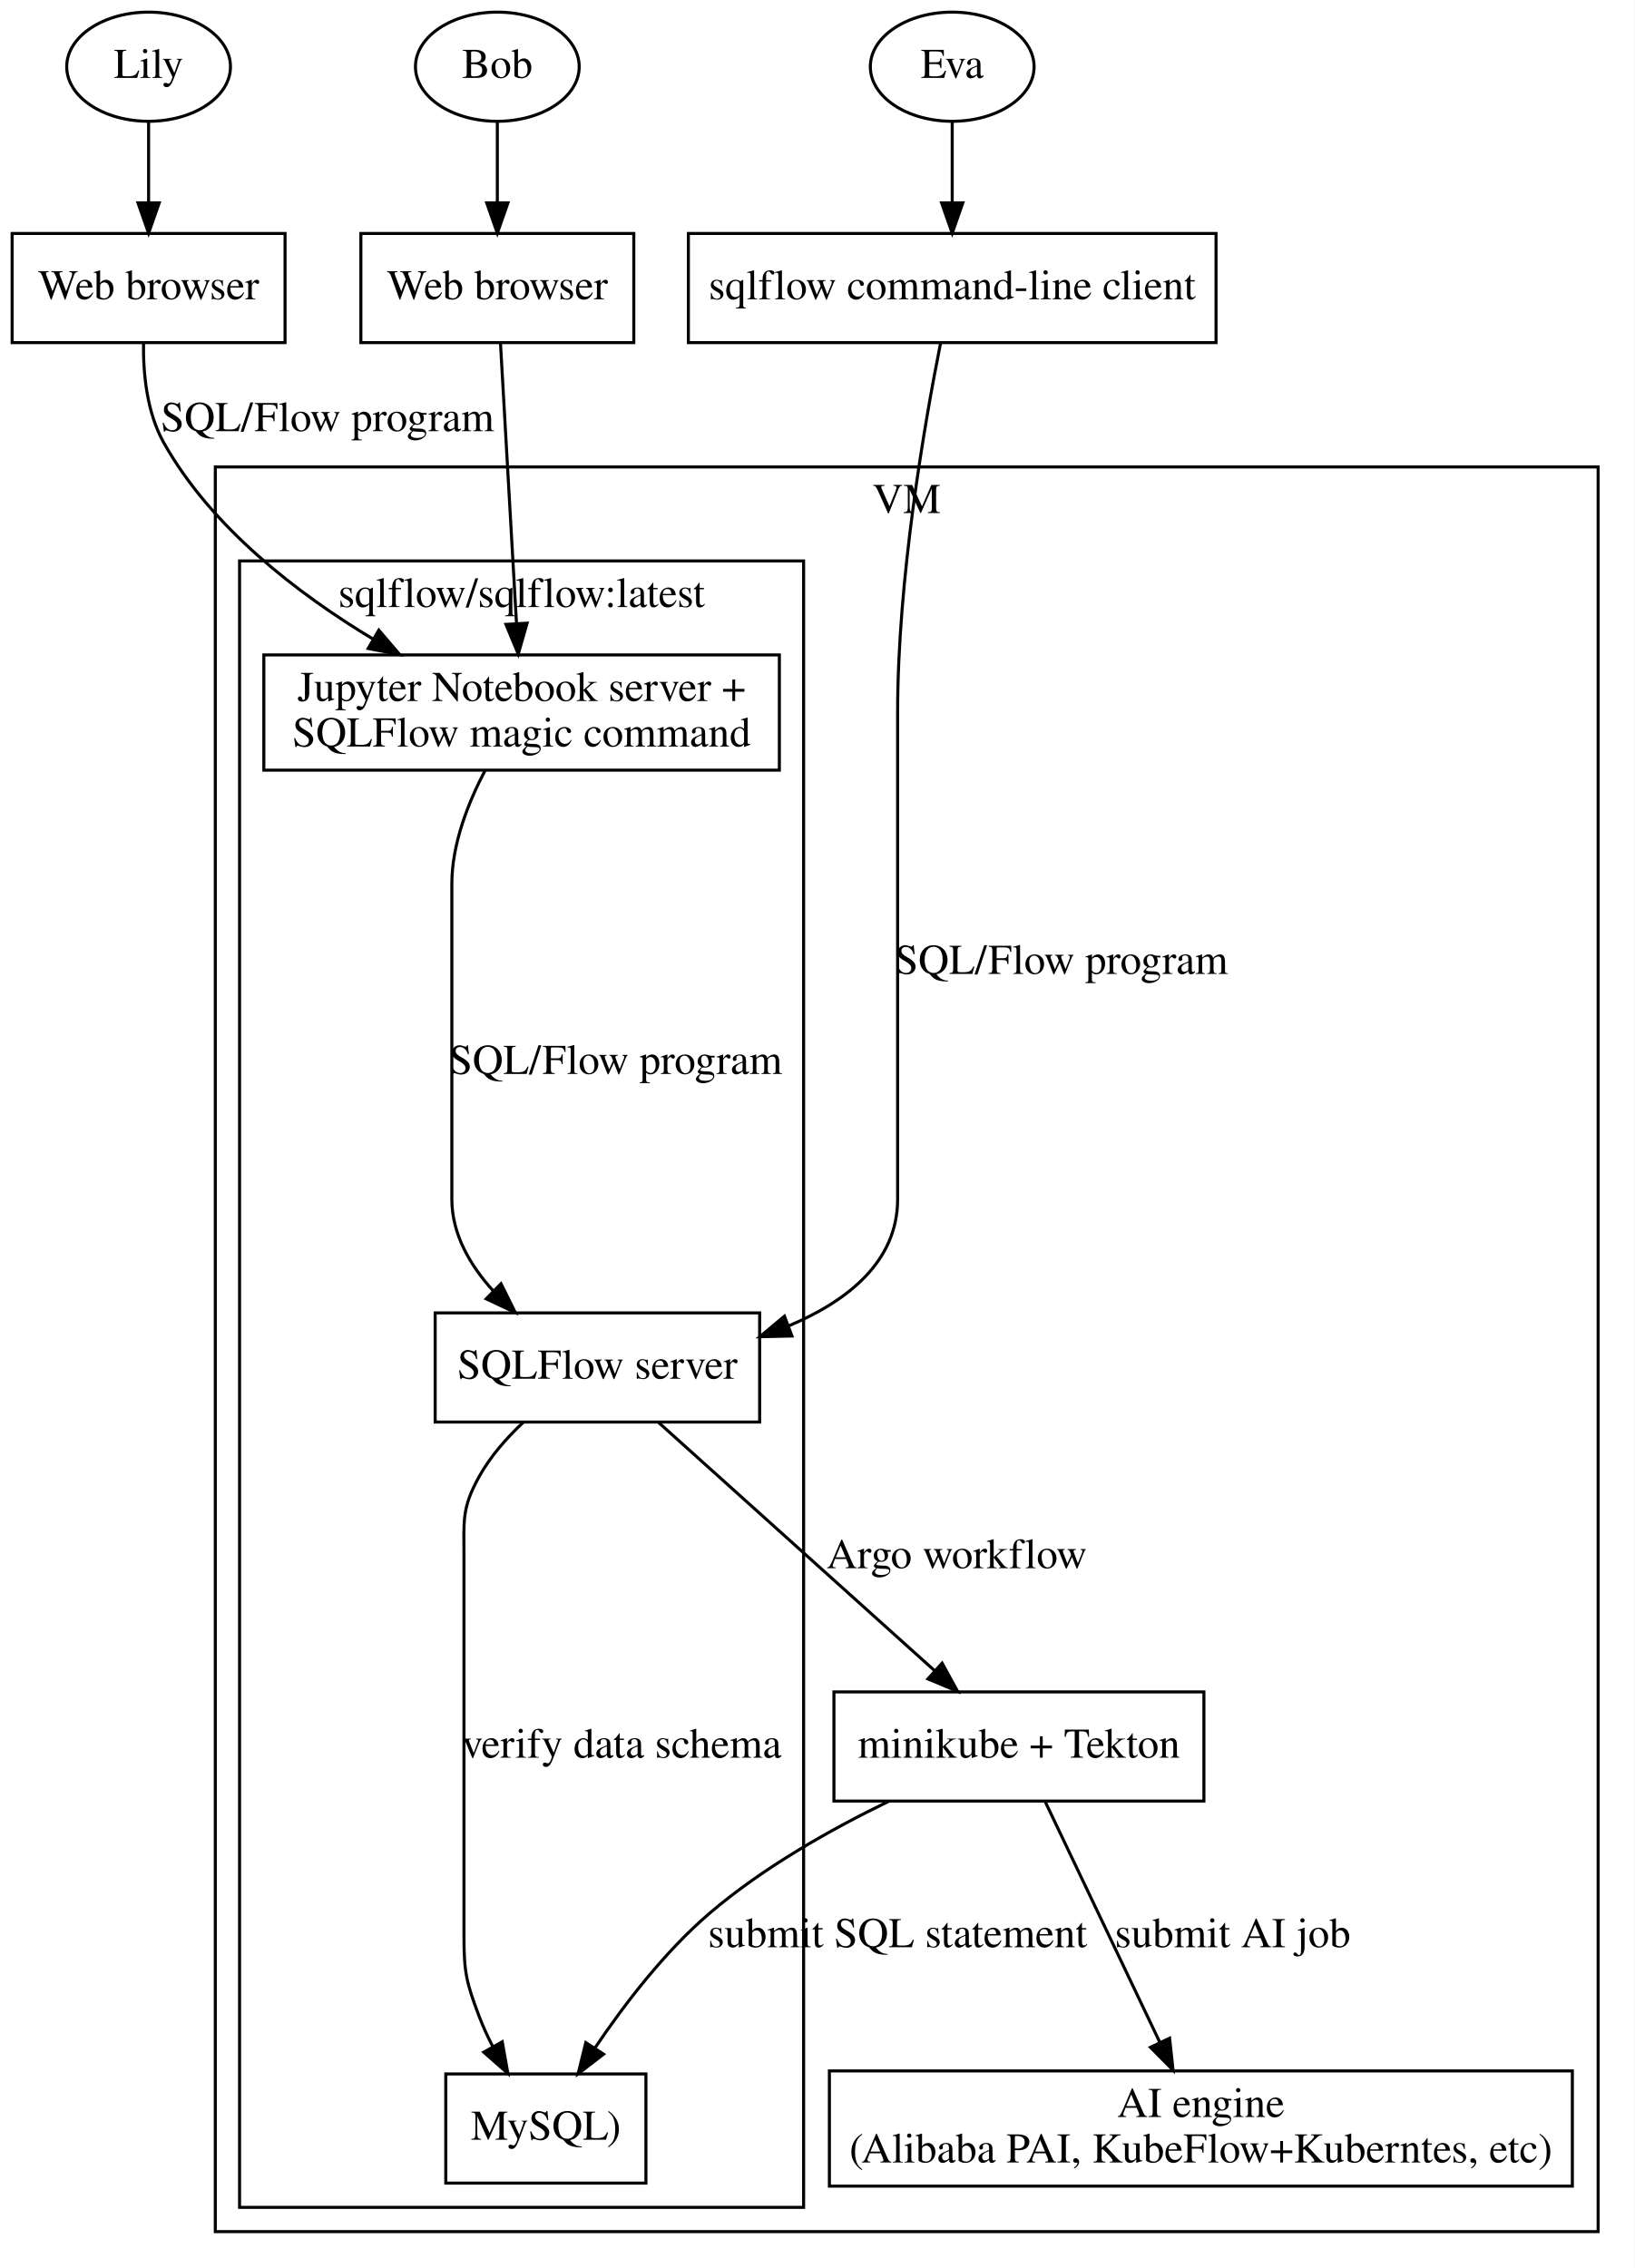
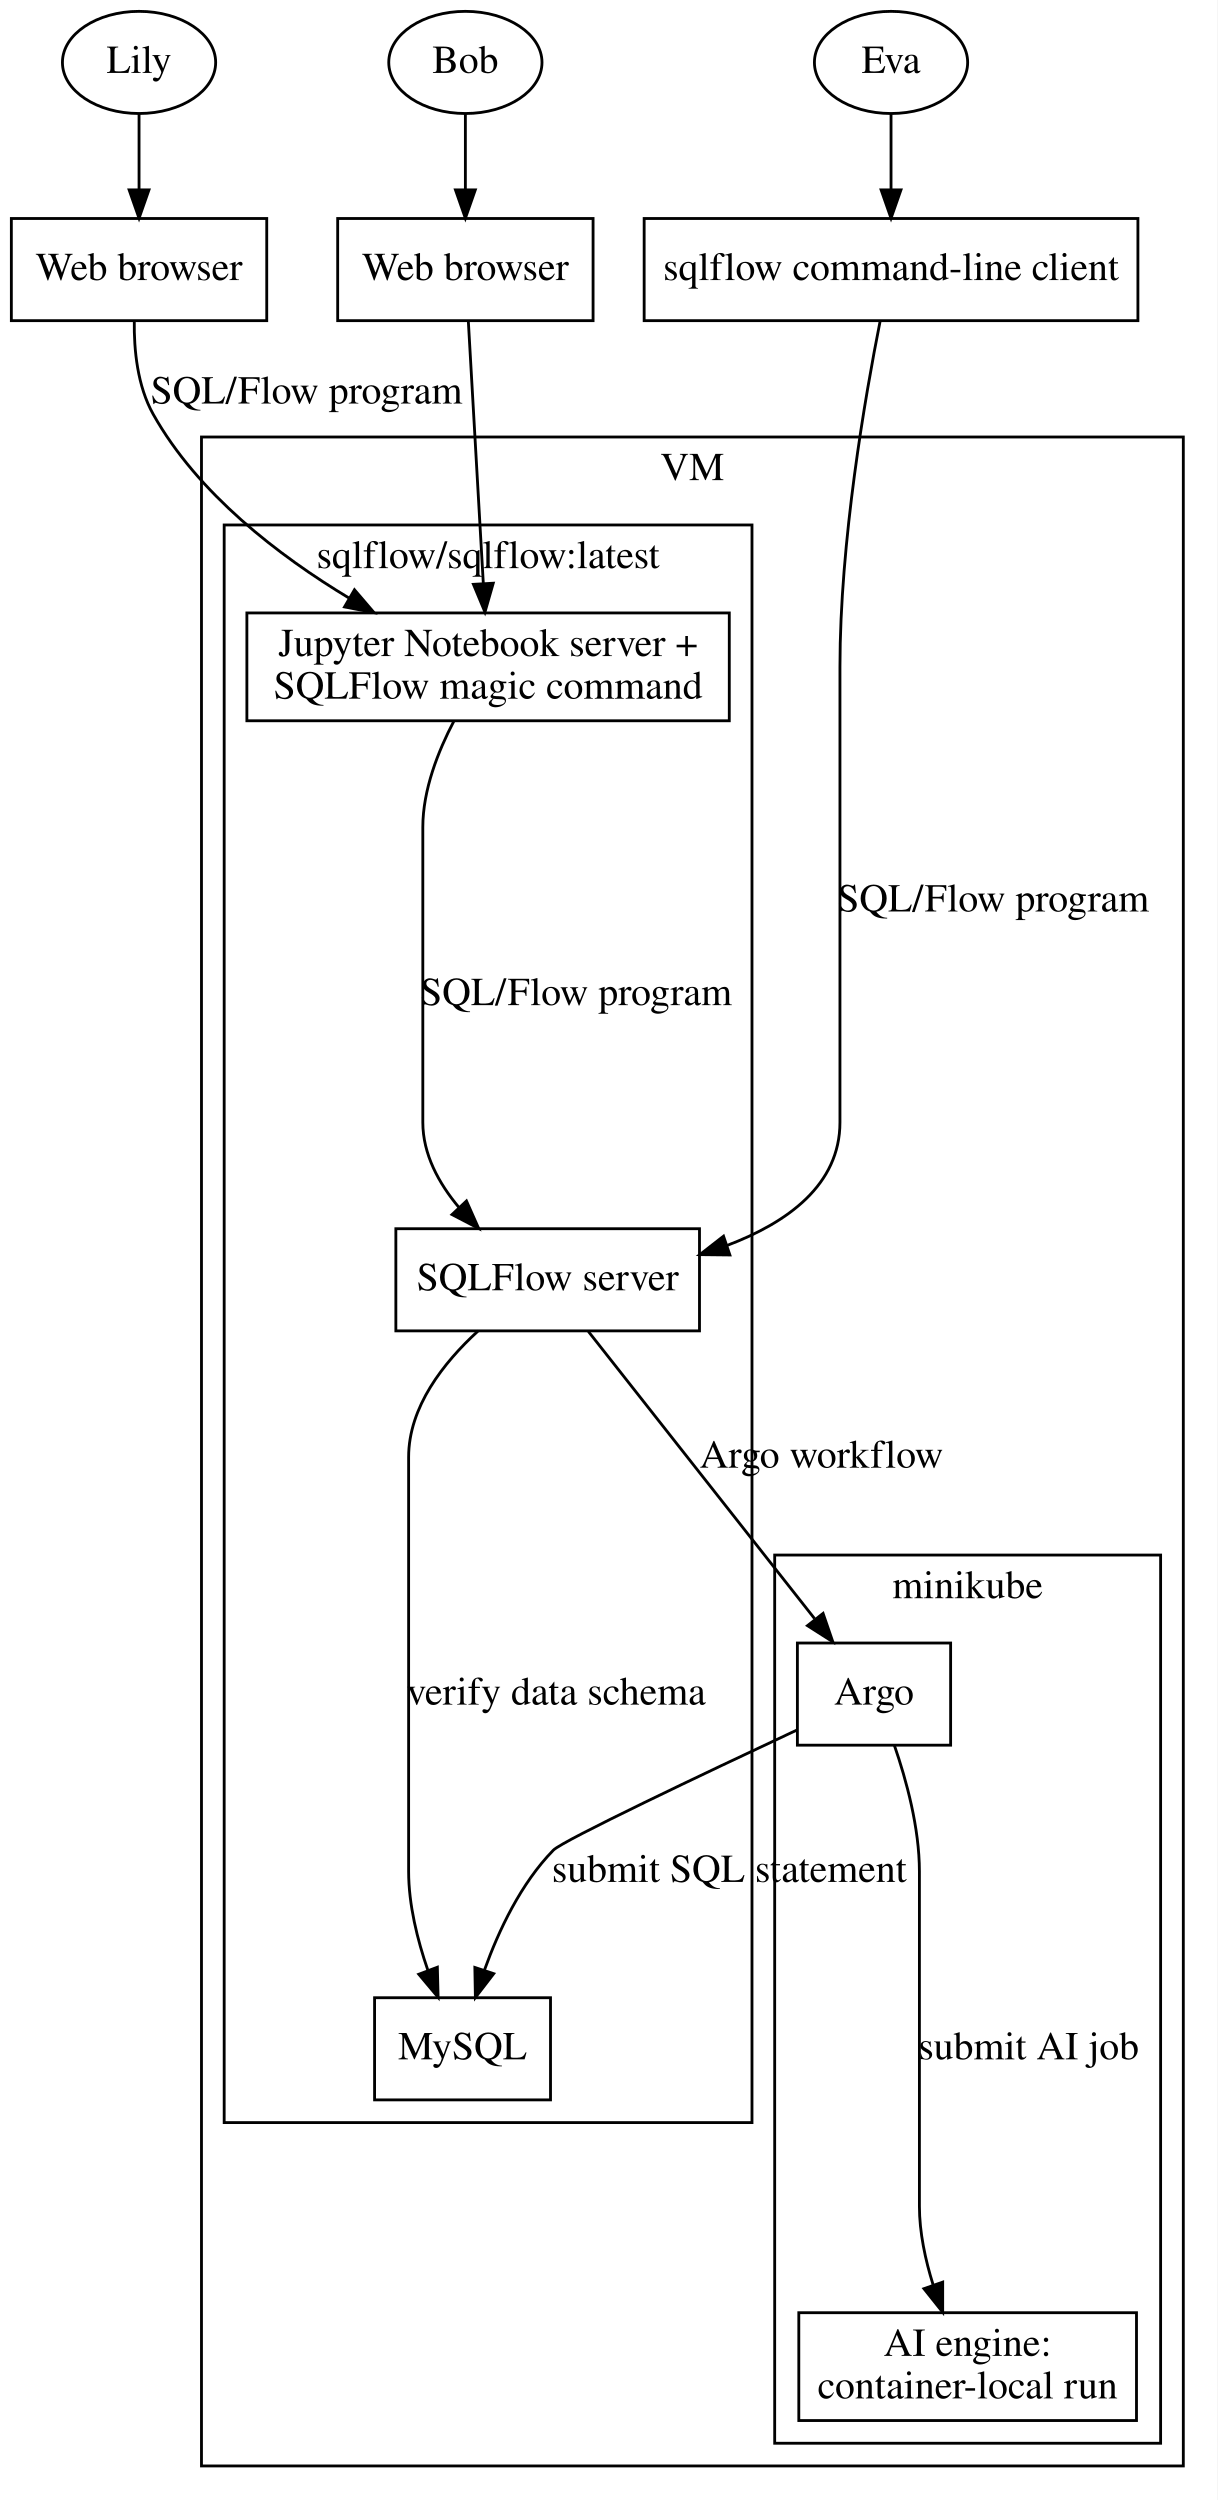
- <svg xmlns="http://www.w3.org/2000/svg" width="539pt" height="748pt" viewBox="0.00 0.00 539.00 748.00">
-   <g id="graph0" class="graph" transform="scale(1 1) rotate(0) translate(4 744)">
-     <polygon fill="#ffffff" stroke="transparent" points="-4,4 -4,-744 535,-744 535,4 -4,4" />
+ <svg xmlns="http://www.w3.org/2000/svg" width="429pt" height="881pt" viewBox="0.00 0.00 429.00 881.00">
+   <g id="graph0" class="graph" transform="scale(1 1) rotate(0) translate(4 877)">
+     <polygon fill="#ffffff" stroke="transparent" points="-4,4 -4,-877 425,-877 425,4 -4,4" />
    <g id="clust3" class="cluster">
-       <polygon fill="none" stroke="#000000" points="67,-8 67,-590 523,-590 523,-8 67,-8" />
-       <text text-anchor="middle" x="295" y="-574.8" font-family="Times,serif" font-size="14.00" fill="#000000">VM</text>
+       <polygon fill="none" stroke="#000000" points="67,-8 67,-723 413,-723 413,-8 67,-8" />
+       <text text-anchor="middle" x="240" y="-707.8" font-family="Times,serif" font-size="14.00" fill="#000000">VM</text>
    </g>
    <g id="clust4" class="cluster">
-       <polygon fill="none" stroke="#000000" points="75,-16 75,-559 261,-559 261,-16 75,-16" />
-       <text text-anchor="middle" x="168" y="-543.8" font-family="Times,serif" font-size="14.00" fill="#000000">sqlflow/sqlflow:latest</text>
+       <polygon fill="none" stroke="#000000" points="75,-129 75,-692 261,-692 261,-129 75,-129" />
+       <text text-anchor="middle" x="168" y="-676.8" font-family="Times,serif" font-size="14.00" fill="#000000">sqlflow/sqlflow:latest</text>
+     </g>
+     <g id="clust5" class="cluster">
+       <polygon fill="none" stroke="#000000" points="269,-16 269,-329 405,-329 405,-16 269,-16" />
+       <text text-anchor="middle" x="337" y="-313.8" font-family="Times,serif" font-size="14.00" fill="#000000">minikube</text>
    </g>
    <g id="node1" class="node">
-       <ellipse fill="none" stroke="#000000" cx="45" cy="-722" rx="27" ry="18" />
-       <text text-anchor="middle" x="45" y="-718.3" font-family="Times,serif" font-size="14.00" fill="#000000">Lily</text>
+       <ellipse fill="none" stroke="#000000" cx="45" cy="-855" rx="27" ry="18" />
+       <text text-anchor="middle" x="45" y="-851.3" font-family="Times,serif" font-size="14.00" fill="#000000">Lily</text>
    </g>
    <g id="node4" class="node">
-       <polygon fill="none" stroke="#000000" points="90,-667 0,-667 0,-631 90,-631 90,-667" />
-       <text text-anchor="middle" x="45" y="-645.3" font-family="Times,serif" font-size="14.00" fill="#000000">Web browser</text>
+       <polygon fill="none" stroke="#000000" points="90,-800 0,-800 0,-764 90,-764 90,-800" />
+       <text text-anchor="middle" x="45" y="-778.3" font-family="Times,serif" font-size="14.00" fill="#000000">Web browser</text>
    </g>
    <g id="edge1" class="edge">
-       <path fill="none" stroke="#000000" d="M45,-703.955C45,-695.883 45,-686.176 45,-677.182" />
-       <polygon fill="#000000" stroke="#000000" points="48.5,-677.09 45,-667.09 41.5,-677.09 48.5,-677.09" />
+       <path fill="none" stroke="#000000" d="M45,-836.955C45,-828.883 45,-819.176 45,-810.182" />
+       <polygon fill="#000000" stroke="#000000" points="48.5,-810.09 45,-800.09 41.5,-810.09 48.5,-810.09" />
    </g>
    <g id="node2" class="node">
-       <ellipse fill="none" stroke="#000000" cx="160" cy="-722" rx="27" ry="18" />
-       <text text-anchor="middle" x="160" y="-718.3" font-family="Times,serif" font-size="14.00" fill="#000000">Bob</text>
+       <ellipse fill="none" stroke="#000000" cx="160" cy="-855" rx="27" ry="18" />
+       <text text-anchor="middle" x="160" y="-851.3" font-family="Times,serif" font-size="14.00" fill="#000000">Bob</text>
    </g>
    <g id="node5" class="node">
-       <polygon fill="none" stroke="#000000" points="205,-667 115,-667 115,-631 205,-631 205,-667" />
-       <text text-anchor="middle" x="160" y="-645.3" font-family="Times,serif" font-size="14.00" fill="#000000">Web browser</text>
+       <polygon fill="none" stroke="#000000" points="205,-800 115,-800 115,-764 205,-764 205,-800" />
+       <text text-anchor="middle" x="160" y="-778.3" font-family="Times,serif" font-size="14.00" fill="#000000">Web browser</text>
    </g>
    <g id="edge2" class="edge">
-       <path fill="none" stroke="#000000" d="M160,-703.955C160,-695.883 160,-686.176 160,-677.182" />
-       <polygon fill="#000000" stroke="#000000" points="163.5,-677.09 160,-667.09 156.5,-677.09 163.5,-677.09" />
+       <path fill="none" stroke="#000000" d="M160,-836.955C160,-828.883 160,-819.176 160,-810.182" />
+       <polygon fill="#000000" stroke="#000000" points="163.5,-810.09 160,-800.09 156.5,-810.09 163.5,-810.09" />
    </g>
    <g id="node3" class="node">
-       <ellipse fill="none" stroke="#000000" cx="310" cy="-722" rx="27" ry="18" />
-       <text text-anchor="middle" x="310" y="-718.3" font-family="Times,serif" font-size="14.00" fill="#000000">Eva</text>
+       <ellipse fill="none" stroke="#000000" cx="310" cy="-855" rx="27" ry="18" />
+       <text text-anchor="middle" x="310" y="-851.3" font-family="Times,serif" font-size="14.00" fill="#000000">Eva</text>
    </g>
    <g id="node6" class="node">
-       <polygon fill="none" stroke="#000000" points="397,-667 223,-667 223,-631 397,-631 397,-667" />
-       <text text-anchor="middle" x="310" y="-645.3" font-family="Times,serif" font-size="14.00" fill="#000000">sqlflow command-line client</text>
+       <polygon fill="none" stroke="#000000" points="397,-800 223,-800 223,-764 397,-764 397,-800" />
+       <text text-anchor="middle" x="310" y="-778.3" font-family="Times,serif" font-size="14.00" fill="#000000">sqlflow command-line client</text>
    </g>
    <g id="edge10" class="edge">
-       <path fill="none" stroke="#000000" d="M310,-703.955C310,-695.883 310,-686.176 310,-677.182" />
-       <polygon fill="#000000" stroke="#000000" points="313.5,-677.09 310,-667.09 306.5,-677.09 313.5,-677.09" />
+       <path fill="none" stroke="#000000" d="M310,-836.955C310,-828.883 310,-819.176 310,-810.182" />
+       <polygon fill="#000000" stroke="#000000" points="313.5,-810.09 310,-800.09 306.5,-810.09 313.5,-810.09" />
    </g>
    <g id="node7" class="node">
-       <polygon fill="none" stroke="#000000" points="253,-528 83,-528 83,-490 253,-490 253,-528" />
-       <text text-anchor="middle" x="168" y="-512.8" font-family="Times,serif" font-size="14.00" fill="#000000">Jupyter Notebook server +</text>
-       <text text-anchor="middle" x="168" y="-497.8" font-family="Times,serif" font-size="14.00" fill="#000000"> SQLFlow magic command</text>
+       <polygon fill="none" stroke="#000000" points="253,-661 83,-661 83,-623 253,-623 253,-661" />
+       <text text-anchor="middle" x="168" y="-645.8" font-family="Times,serif" font-size="14.00" fill="#000000">Jupyter Notebook server +</text>
+       <text text-anchor="middle" x="168" y="-630.8" font-family="Times,serif" font-size="14.00" fill="#000000"> SQLFlow magic command</text>
    </g>
    <g id="edge3" class="edge">
-       <path fill="none" stroke="#000000" d="M43.322,-630.949C43.179,-620.682 44.429,-607.932 50,-598 65.664,-570.073 94.095,-548.225 119.124,-533.165" />
-       <polygon fill="#000000" stroke="#000000" points="120.918,-536.17 127.809,-528.122 117.403,-530.117 120.918,-536.17" />
-       <text text-anchor="middle" x="104" y="-601.8" font-family="Times,serif" font-size="14.00" fill="#000000">SQL/Flow program</text>
+       <path fill="none" stroke="#000000" d="M43.322,-763.949C43.179,-753.682 44.429,-740.932 50,-731 65.664,-703.073 94.095,-681.225 119.124,-666.165" />
+       <polygon fill="#000000" stroke="#000000" points="120.918,-669.17 127.809,-661.122 117.403,-663.117 120.918,-669.17" />
+       <text text-anchor="middle" x="104" y="-734.8" font-family="Times,serif" font-size="14.00" fill="#000000">SQL/Flow program</text>
    </g>
    <g id="edge4" class="edge">
-       <path fill="none" stroke="#000000" d="M161.03,-630.984C162.369,-607.54 164.727,-566.275 166.326,-538.299" />
-       <polygon fill="#000000" stroke="#000000" points="169.821,-538.476 166.898,-528.293 162.833,-538.077 169.821,-538.476" />
+       <path fill="none" stroke="#000000" d="M161.03,-763.984C162.369,-740.54 164.727,-699.275 166.326,-671.299" />
+       <polygon fill="#000000" stroke="#000000" points="169.821,-671.476 166.898,-661.293 162.833,-671.077 169.821,-671.476" />
    </g>
    <g id="node8" class="node">
-       <polygon fill="none" stroke="#000000" points="246.5,-311 139.5,-311 139.5,-275 246.5,-275 246.5,-311" />
-       <text text-anchor="middle" x="193" y="-289.3" font-family="Times,serif" font-size="14.00" fill="#000000">SQLFlow server</text>
+       <polygon fill="none" stroke="#000000" points="242.5,-444 135.5,-444 135.5,-408 242.5,-408 242.5,-444" />
+       <text text-anchor="middle" x="189" y="-422.3" font-family="Times,serif" font-size="14.00" fill="#000000">SQLFlow server</text>
    </g>
    <g id="edge11" class="edge">
-       <path fill="none" stroke="#000000" d="M306.183,-630.972C300.899,-604.404 292,-553.11 292,-509 292,-509 292,-509 292,-348.5 292,-327.918 275.517,-314.892 256.003,-306.682" />
-       <polygon fill="#000000" stroke="#000000" points="257.149,-303.374 246.556,-303.133 254.687,-309.927 257.149,-303.374" />
-       <text text-anchor="middle" x="346" y="-422.8" font-family="Times,serif" font-size="14.00" fill="#000000">SQL/Flow program</text>
+       <path fill="none" stroke="#000000" d="M306.183,-763.972C300.899,-737.404 292,-686.11 292,-642 292,-642 292,-642 292,-481.5 292,-459.471 273.515,-446.146 252.206,-438.104" />
+       <polygon fill="#000000" stroke="#000000" points="253.206,-434.747 242.612,-434.87 250.97,-441.38 253.206,-434.747" />
+       <text text-anchor="middle" x="346" y="-555.8" font-family="Times,serif" font-size="14.00" fill="#000000">SQL/Flow program</text>
    </g>
    <g id="edge5" class="edge">
-       <path fill="none" stroke="#000000" d="M155.961,-489.901C150.396,-479.299 145,-465.632 145,-452.5 145,-452.5 145,-452.5 145,-348.5 145,-336.972 150.998,-326.659 158.753,-318.143" />
-       <polygon fill="#000000" stroke="#000000" points="161.214,-320.631 165.914,-311.136 156.319,-315.628 161.214,-320.631" />
-       <text text-anchor="middle" x="199" y="-389.8" font-family="Times,serif" font-size="14.00" fill="#000000">SQL/Flow program</text>
+       <path fill="none" stroke="#000000" d="M155.961,-622.901C150.396,-612.299 145,-598.632 145,-585.5 145,-585.5 145,-585.5 145,-481.5 145,-470.297 150.573,-460.039 157.752,-451.471" />
+       <polygon fill="#000000" stroke="#000000" points="160.383,-453.783 164.684,-444.1 155.283,-448.988 160.383,-453.783" />
+       <text text-anchor="middle" x="199" y="-522.8" font-family="Times,serif" font-size="14.00" fill="#000000">SQL/Flow program</text>
    </g>
    <g id="node9" class="node">
-       <polygon fill="none" stroke="#000000" points="209,-60 143,-60 143,-24 209,-24 209,-60" />
-       <text text-anchor="middle" x="176" y="-38.3" font-family="Times,serif" font-size="14.00" fill="#000000">MySQL)</text>
+       <polygon fill="none" stroke="#000000" points="190,-173 128,-173 128,-137 190,-137 190,-173" />
+       <text text-anchor="middle" x="159" y="-151.3" font-family="Times,serif" font-size="14.00" fill="#000000">MySQL</text>
    </g>
    <g id="edge9" class="edge">
-       <path fill="none" stroke="#000000" d="M168.516,-274.875C162.979,-269.678 157.662,-263.609 154,-257 148.191,-246.516 149,-242.486 149,-230.5 149,-230.5 149,-230.5 149,-105.5 149,-93.514 149.761,-90.211 154,-79 155.254,-75.684 156.798,-72.326 158.483,-69.056" />
-       <polygon fill="#000000" stroke="#000000" points="161.623,-70.612 163.475,-60.181 155.522,-67.181 161.623,-70.612" />
-       <text text-anchor="middle" x="201" y="-164.3" font-family="Times,serif" font-size="14.00" fill="#000000">verify data schema</text>
+       <path fill="none" stroke="#000000" d="M164.5,-407.986C152.25,-396.774 140,-381.149 140,-363.5 140,-363.5 140,-363.5 140,-217.5 140,-205.812 143.079,-193.405 146.759,-182.752" />
+       <polygon fill="#000000" stroke="#000000" points="150.124,-183.749 150.389,-173.157 143.577,-181.271 150.124,-183.749" />
+       <text text-anchor="middle" x="192" y="-276.3" font-family="Times,serif" font-size="14.00" fill="#000000">verify data schema</text>
    </g>
    <g id="node10" class="node">
-       <polygon fill="none" stroke="#000000" points="393,-186 271,-186 271,-150 393,-150 393,-186" />
-       <text text-anchor="middle" x="332" y="-164.3" font-family="Times,serif" font-size="14.00" fill="#000000">minikube + Tekton</text>
+       <polygon fill="none" stroke="#000000" points="331,-298 277,-298 277,-262 331,-262 331,-298" />
+       <text text-anchor="middle" x="304" y="-276.3" font-family="Times,serif" font-size="14.00" fill="#000000">Argo</text>
    </g>
    <g id="edge6" class="edge">
-       <path fill="none" stroke="#000000" d="M213.212,-274.824C237.197,-253.254 277.32,-217.173 304.214,-192.987" />
-       <polygon fill="#000000" stroke="#000000" points="306.668,-195.487 311.764,-186.198 301.988,-190.282 306.668,-195.487" />
-       <text text-anchor="middle" x="311.5" y="-226.8" font-family="Times,serif" font-size="14.00" fill="#000000">Argo workflow</text>
+       <path fill="none" stroke="#000000" d="M203.332,-407.804C223.389,-382.34 259.961,-335.911 283.067,-306.576" />
+       <polygon fill="#000000" stroke="#000000" points="286.049,-308.447 289.487,-298.425 280.55,-304.115 286.049,-308.447" />
+       <text text-anchor="middle" x="285.5" y="-359.8" font-family="Times,serif" font-size="14.00" fill="#000000">Argo workflow</text>
    </g>
    <g id="edge7" class="edge">
-       <path fill="none" stroke="#000000" d="M289.007,-149.889C269.757,-140.554 247.506,-127.973 230,-113 215.186,-100.33 201.884,-82.954 192.19,-68.563" />
-       <polygon fill="#000000" stroke="#000000" points="195.035,-66.519 186.638,-60.057 189.173,-70.344 195.035,-66.519" />
-       <text text-anchor="middle" x="292" y="-101.8" font-family="Times,serif" font-size="14.00" fill="#000000">submit SQL statement</text>
+       <path fill="none" stroke="#000000" d="M276.826,-267.338C244.451,-252.169 194.286,-228.367 191,-225 179.584,-213.304 171.772,-196.805 166.726,-182.762" />
+       <polygon fill="#000000" stroke="#000000" points="169.986,-181.474 163.528,-173.075 163.339,-183.668 169.986,-181.474" />
+       <text text-anchor="middle" x="253" y="-213.8" font-family="Times,serif" font-size="14.00" fill="#000000">submit SQL statement</text>
    </g>
    <g id="node11" class="node">
-       <polygon fill="none" stroke="#000000" points="514.5,-61 269.5,-61 269.5,-23 514.5,-23 514.5,-61" />
-       <text text-anchor="middle" x="392" y="-45.8" font-family="Times,serif" font-size="14.00" fill="#000000">AI engine</text>
-       <text text-anchor="middle" x="392" y="-30.8" font-family="Times,serif" font-size="14.00" fill="#000000">(Alibaba PAI, KubeFlow+Kuberntes, etc)</text>
+       <polygon fill="none" stroke="#000000" points="396.5,-62 277.5,-62 277.5,-24 396.5,-24 396.5,-62" />
+       <text text-anchor="middle" x="337" y="-46.8" font-family="Times,serif" font-size="14.00" fill="#000000">AI engine:</text>
+       <text text-anchor="middle" x="337" y="-31.8" font-family="Times,serif" font-size="14.00" fill="#000000">container-local run</text>
    </g>
    <g id="edge8" class="edge">
-       <path fill="none" stroke="#000000" d="M340.596,-149.947C350.494,-129.162 366.878,-94.757 378.485,-70.381" />
-       <polygon fill="#000000" stroke="#000000" points="381.69,-71.792 382.829,-61.259 375.37,-68.783 381.69,-71.792" />
-       <text text-anchor="middle" x="402.5" y="-101.8" font-family="Times,serif" font-size="14.00" fill="#000000">submit AI job</text>
+       <path fill="none" stroke="#000000" d="M311.158,-261.988C315.418,-249.665 320,-232.845 320,-217.5 320,-217.5 320,-217.5 320,-99.5 320,-90.297 322.094,-80.595 324.812,-71.877" />
+       <polygon fill="#000000" stroke="#000000" points="328.204,-72.779 328.201,-62.184 321.596,-70.469 328.204,-72.779" />
+       <text text-anchor="middle" x="358.5" y="-151.3" font-family="Times,serif" font-size="14.00" fill="#000000">submit AI job</text>
    </g>
  </g>
</svg>
